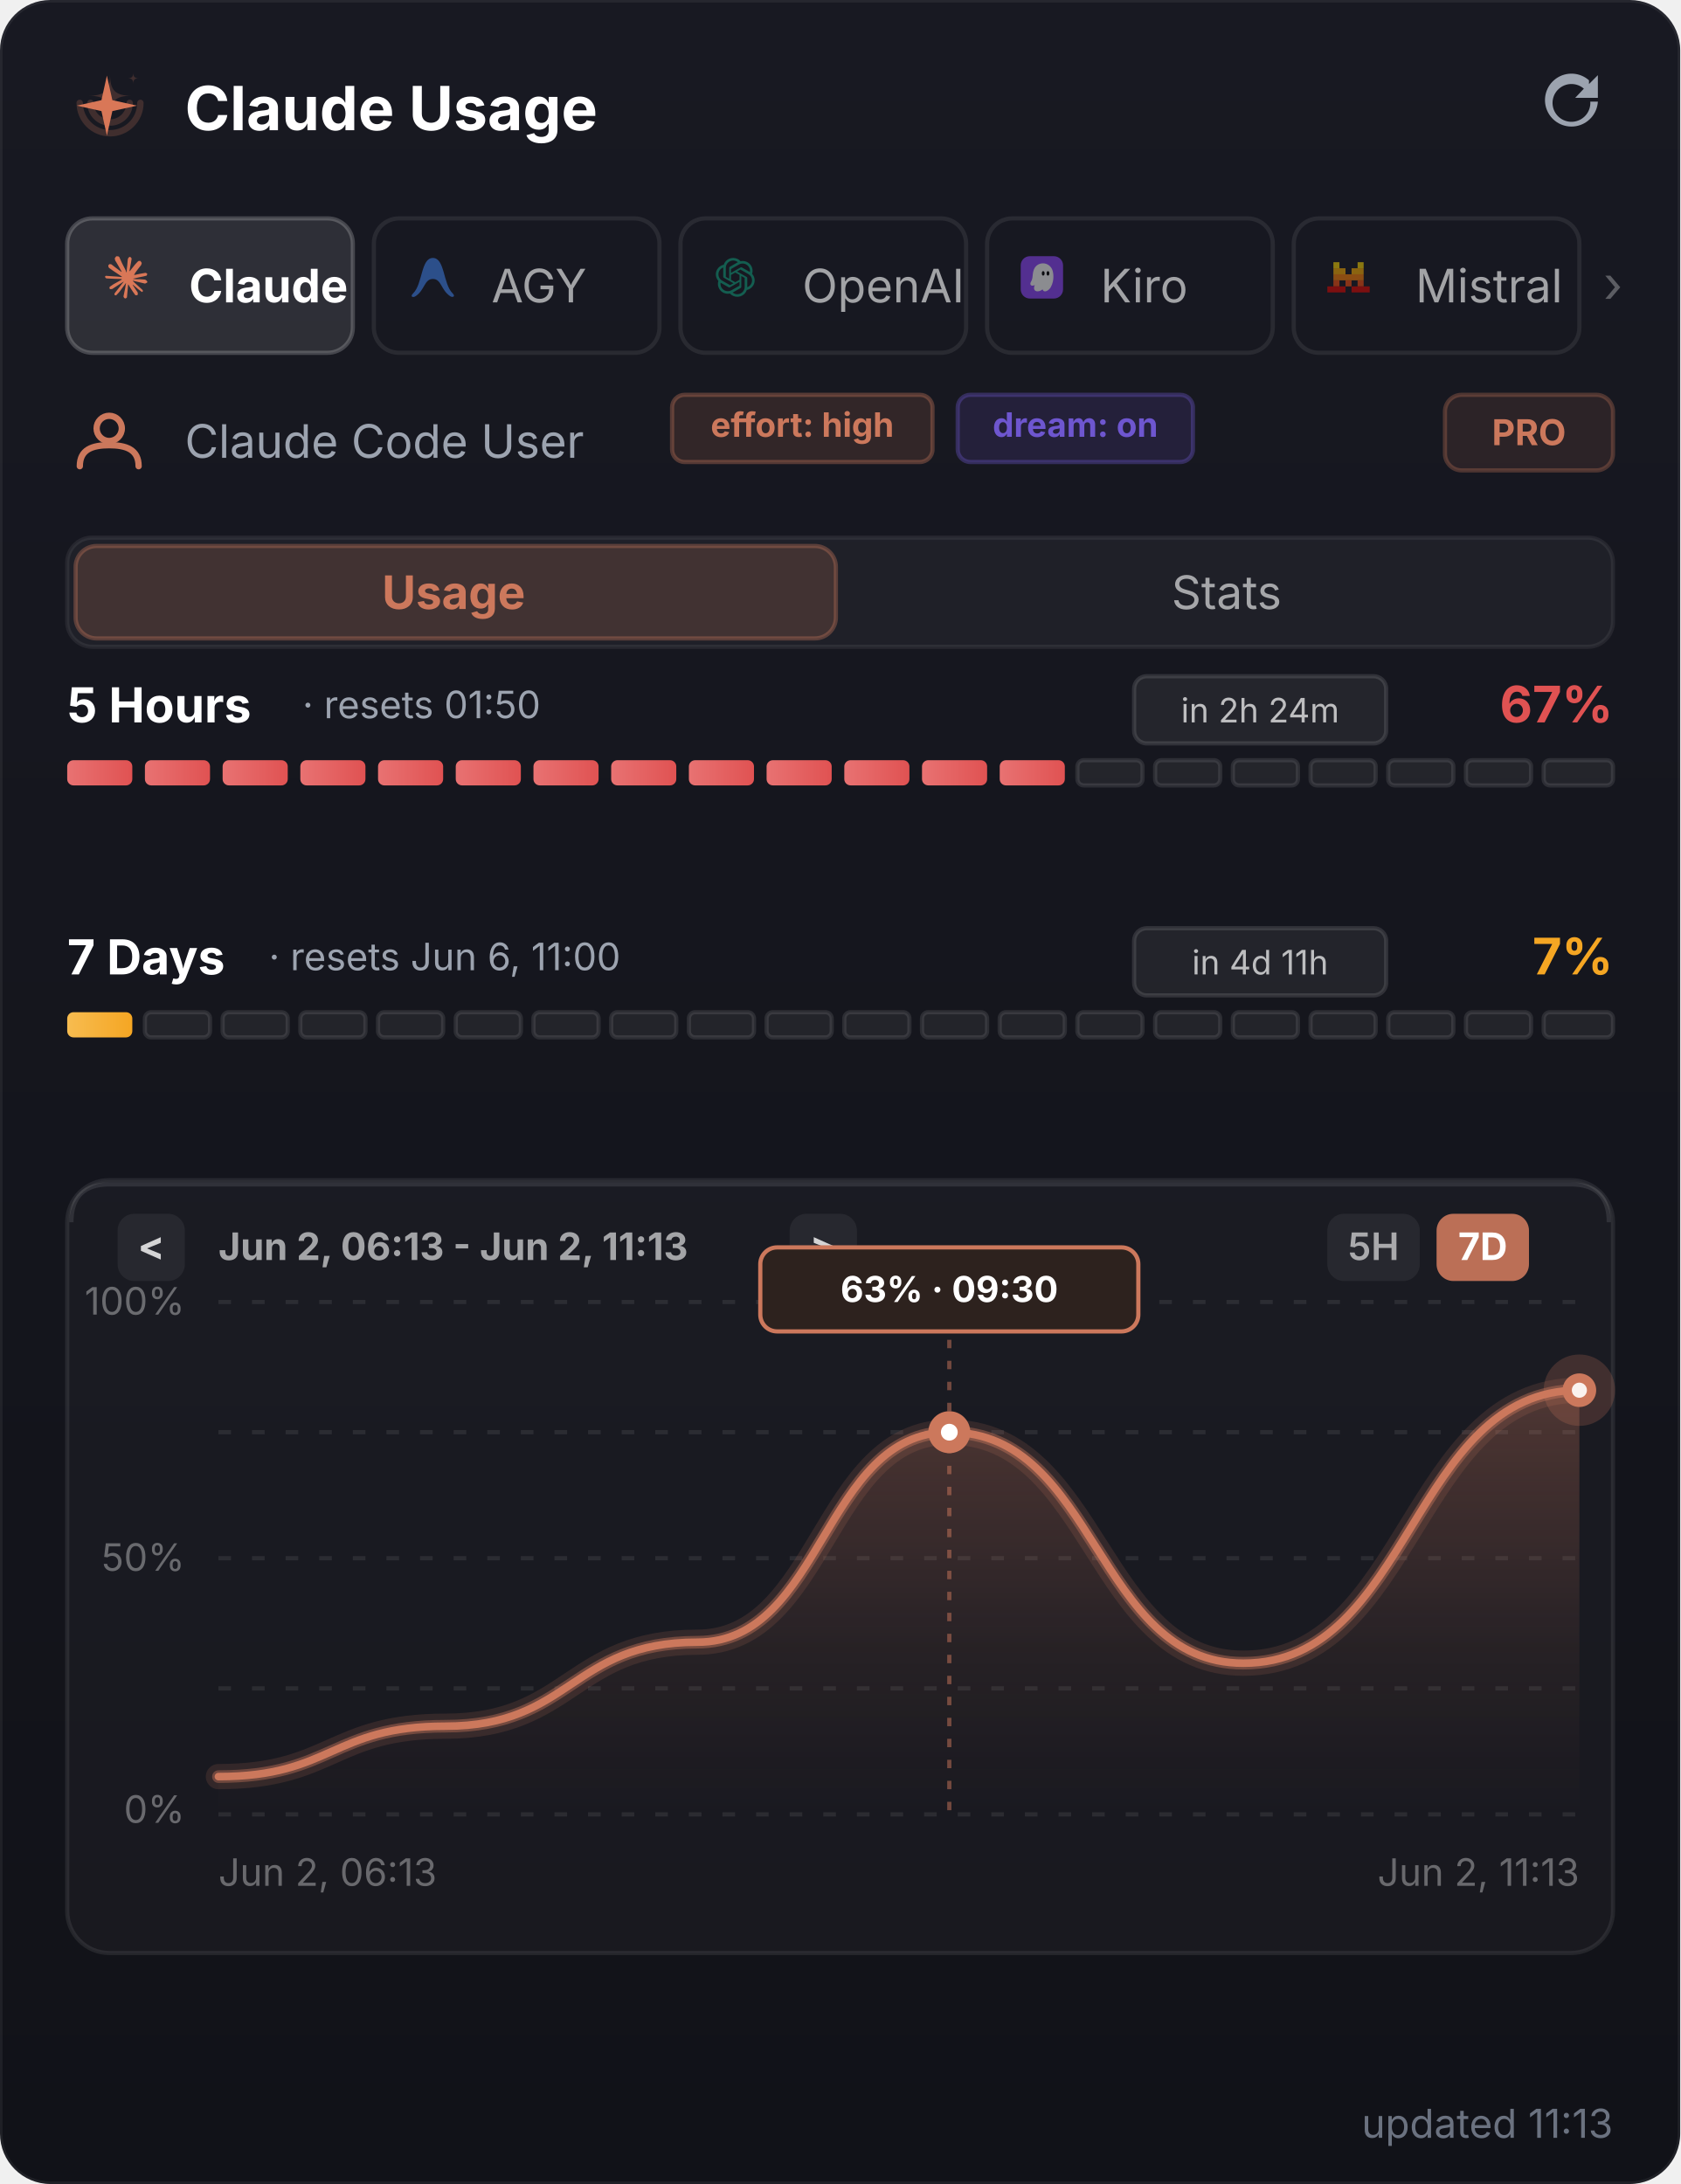
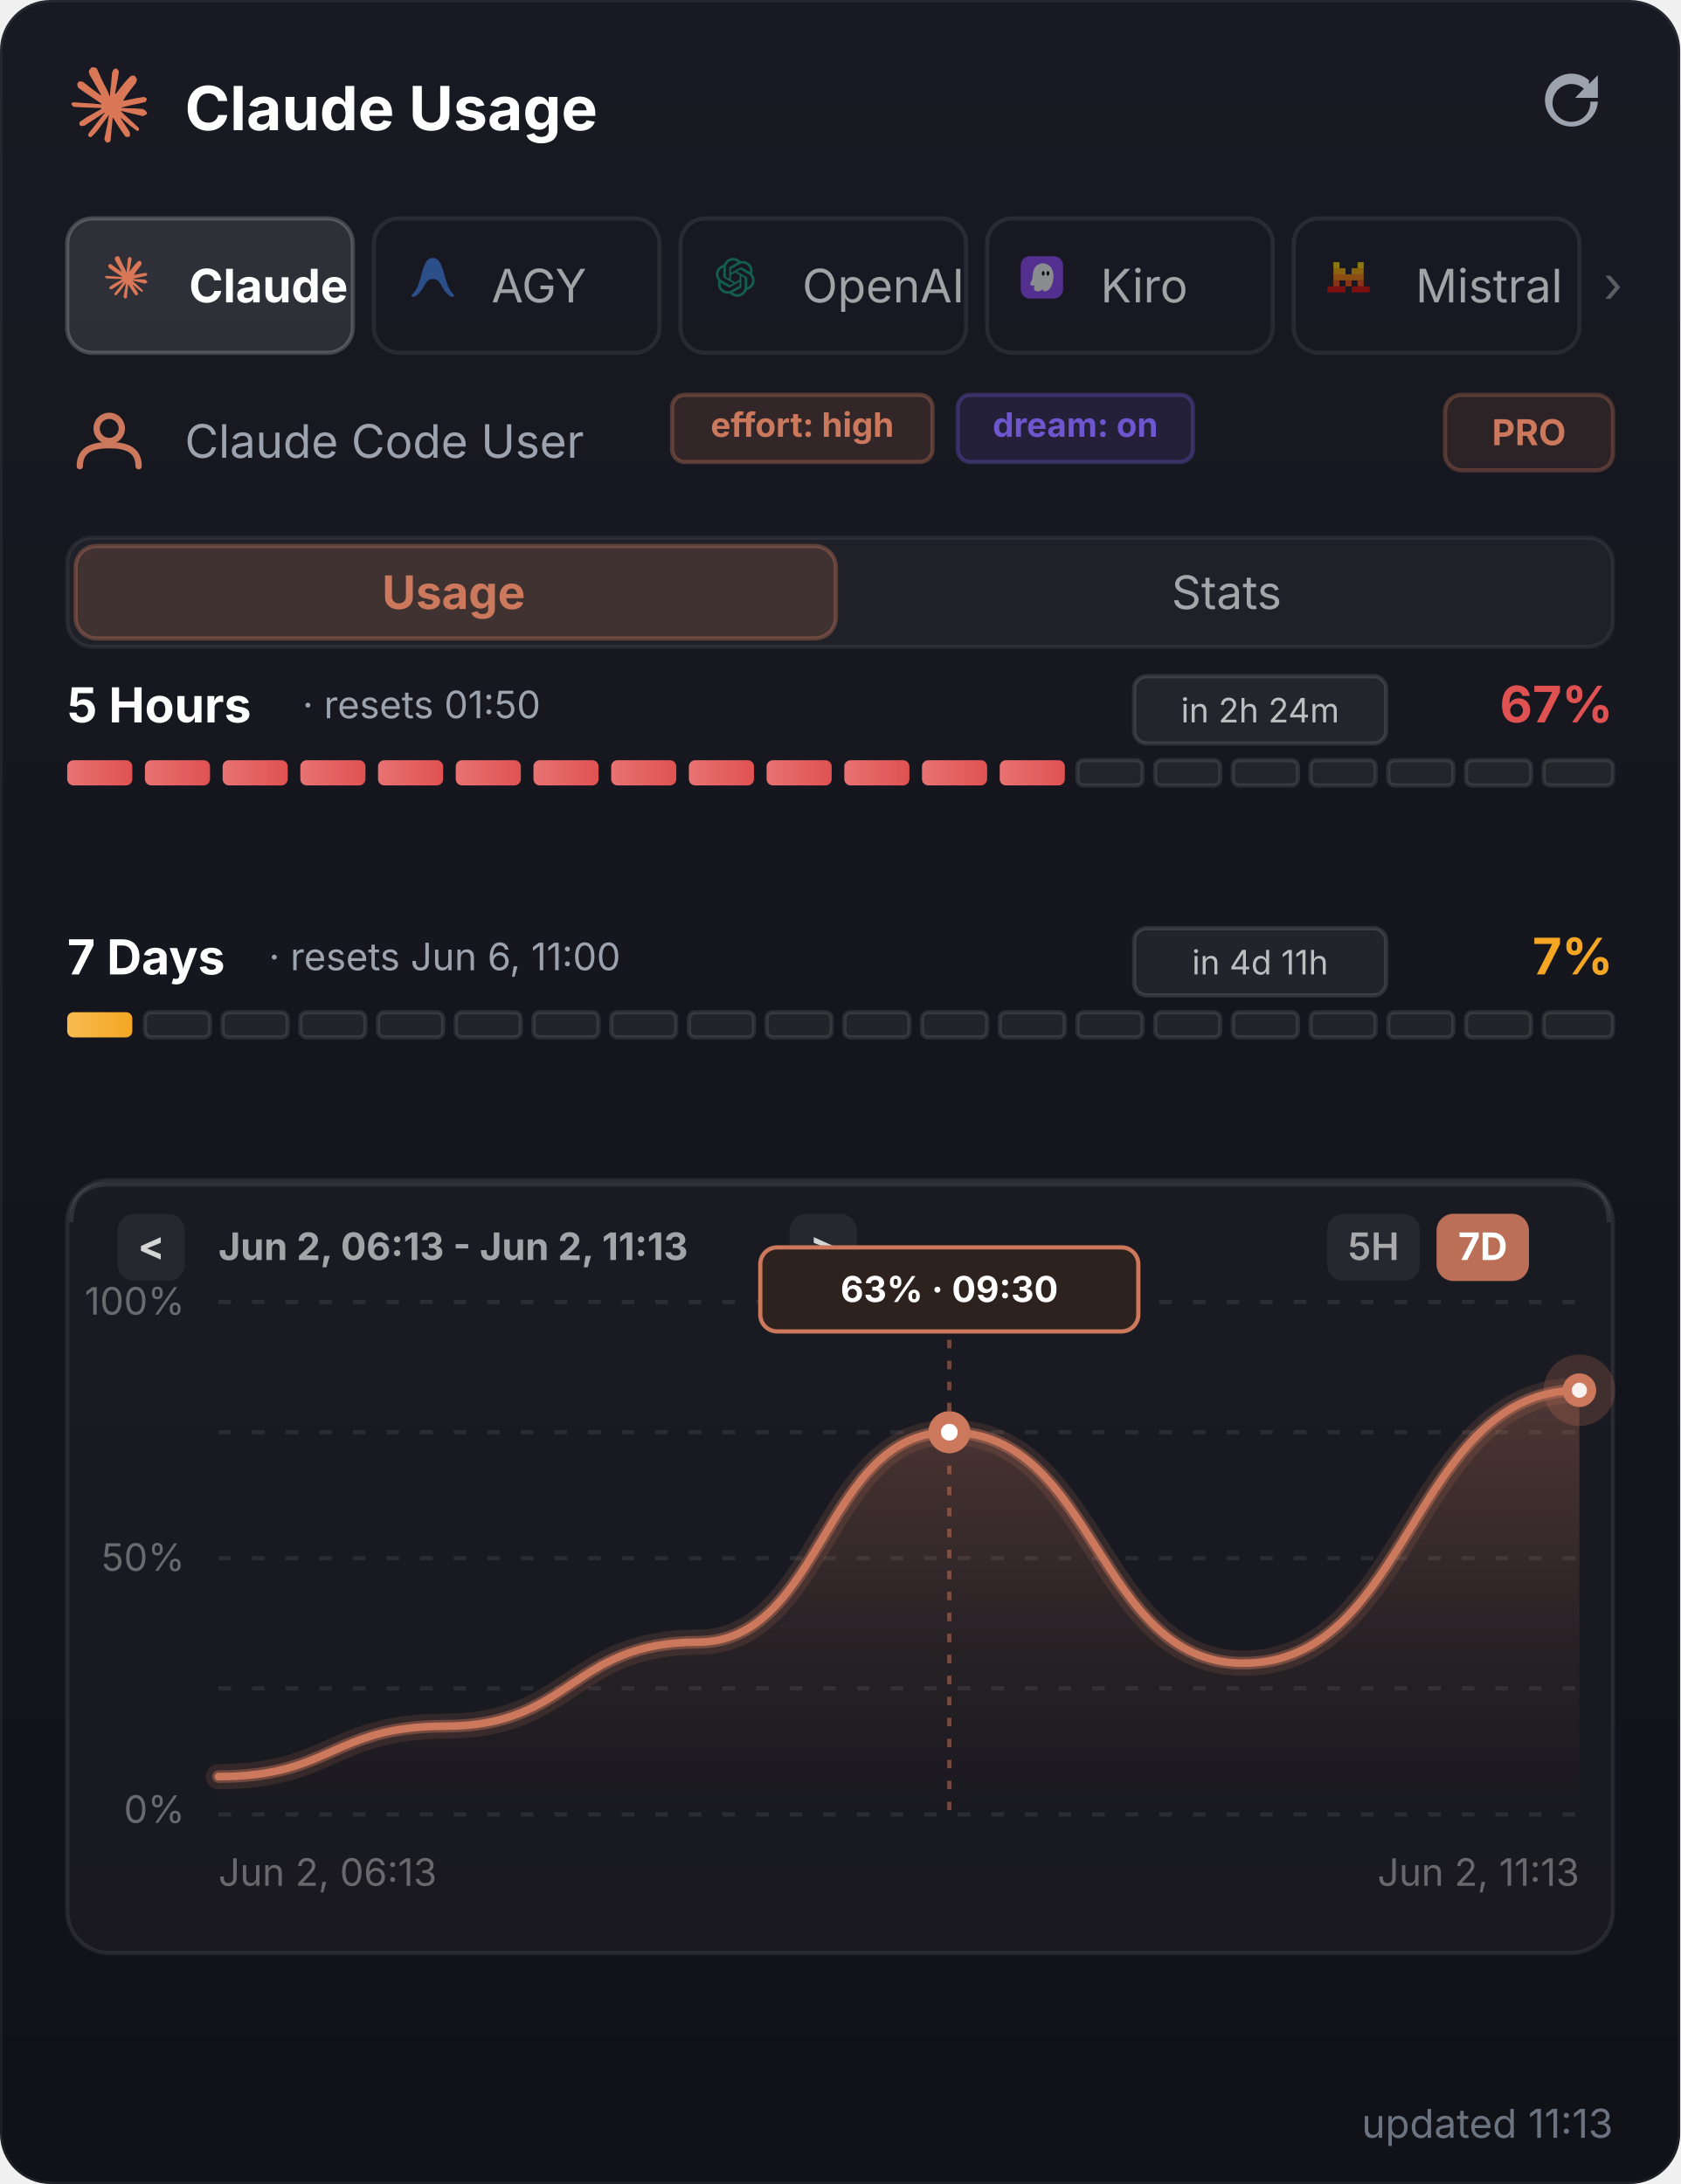
<svg xmlns="http://www.w3.org/2000/svg" viewBox="0 0 400 520" width="400" height="520">
  <defs>
    <linearGradient id="bgGrad" x1="0" y1="0" x2="0" y2="1">
      <stop offset="0%" stop-color="#181922" />
      <stop offset="100%" stop-color="#111218" />
    </linearGradient>
    <linearGradient id="sessionGrad" x1="0" y1="0" x2="1" y2="0">
      <stop offset="0%" stop-color="#e87272" />
      <stop offset="100%" stop-color="#e05252" />
    </linearGradient>
    <linearGradient id="weeklyGrad" x1="0" y1="0" x2="1" y2="0">
      <stop offset="0%" stop-color="#f7bc50" />
      <stop offset="100%" stop-color="#f5a623" />
    </linearGradient>
    <linearGradient id="accentAreaGrad" x1="0" y1="0" x2="0" y2="1">
      <stop offset="0%" stop-color="#cc785c" stop-opacity="0.3" />
      <stop offset="60%" stop-color="#cc785c" stop-opacity="0.08" />
      <stop offset="100%" stop-color="#cc785c" stop-opacity="0.0" />
    </linearGradient>
  </defs>
  <rect width="400" height="520" rx="12" fill="url(#bgGrad)" />
  <rect width="400" height="520" rx="12" fill="none" stroke="rgba(255,255,255,0.06)" stroke-width="1.2" />
  <g transform="translate(16, 16)">
-     <g transform="scale(0.85)" opacity="0.22">
-       <path d="M 3.5,10 A 8.5,8.5 0 0,0 20.5,10 M 6.5,10 A 5.5,5.5 0 0,0 17.5,10" fill="none" stroke="#cc785c" stroke-width="1.8" stroke-linecap="round" />
-       <path d="M 12,2 C 12,6.5 13.5,8 18,8 C 13.5,8 12,9.5 12,14 C 12,9.5 10.5,8 6,8 C 10.5,8 12,6.5 12,2 Z" fill="#cc785c" />
-       <path d="M 18.5,1.5 C 18.5,2.7 18.9,3.1 20.1,3.1 C 18.9,3.1 18.5,3.5 18.5,4.7 C 18.5,3.5 18.1,3.1 16.9,3.1 C 18.1,3.1 18.5,2.7 18.5,1.5 Z" fill="#cc785c" />
-     </g>
-     <g transform="translate(1, 2) scale(1.3)">
-       <path d="M6.5,0 L7.5,4.5 L12,5.5 L7.5,6.5 L6.5,11 L5.5,6.5 L1,5.5 L5.5,4.5 Z" fill="#D97757" />
+     <g transform="translate(1, 0) scale(0.75)">
+       <path d="M4.709 15.955l4.72-2.647.08-.23-.08-.128H9.2l-.79-.048-2.698-.073-2.339-.097-2.266-.122-.571-.121L0 11.784l.055-.352.48-.321.686.06 1.52.103 2.278.158 1.652.097 2.449.255h.389l.055-.157-.134-.098-.103-.097-2.358-1.596-2.552-1.688-1.336-.972-.724-.491-.364-.462-.158-1.008.656-.722.881.06.225.061.893.686 1.908 1.476 2.491 1.833.365.304.145-.103.019-.073-.164-.274-1.355-2.446-1.446-2.49-.644-1.032-.17-.619a2.97 2.97 0 01-.104-.729L6.283.134 6.696 0l.996.134.42.364.62 1.414 1.002 2.229 1.555 3.03.456.898.243.832.091.255h.158V9.01l.128-1.706.237-2.095.23-2.695.08-.76.376-.91.747-.492.584.28.48.685-.067.444-.286 1.851-.559 2.903-.364 1.942h.212l.243-.242.985-1.306 1.652-2.064.73-.82.85-.904.547-.431h1.033l.76 1.129-.34 1.166-1.064 1.347-.881 1.142-1.264 1.7-.79 1.36.073.11.188-.02 2.856-.606 1.543-.28 1.841-.315.833.388.091.395-.328.807-1.969.486-2.309.462-3.439.813-.042.03.049.061 1.549.146.662.036h1.622l3.02.225.79.522.474.638-.079.485-1.215.62-1.64-.389-3.829-.91-1.312-.329h-.182v.11l1.093 1.068 2.006 1.81 2.509 2.33.127.578-.322.455-.34-.049-2.205-1.657-.851-.747-1.926-1.62h-.128v.17l.444.649 2.345 3.521.122 1.08-.17.353-.608.213-.668-.122-1.374-1.925-1.415-2.167-1.143-1.943-.14.08-.674 7.254-.316.37-.729.28-.607-.461-.322-.747.322-1.476.389-1.924.315-1.53.286-1.9.17-.632-.012-.042-.14.018-1.434 1.967-2.18 2.945-1.726 1.845-.414.164-.717-.37.067-.662.401-.589 2.388-3.036 1.44-1.882.93-1.086-.006-.158h-.055L4.132 18.56l-1.13.146-.487-.456.061-.746.231-.243 1.908-1.312-.006.006z" fill="#D97757" />
    </g>
    <text x="28" y="15" font-family="system-ui,-apple-system,sans-serif" font-size="14.5" font-weight="700" fill="#ffffff">Claude Usage</text>
  </g>
  <g transform="translate(366, 17) scale(0.9)">
    <path d="M13.65 2.35A7 7 0 1 0 16 8h-2a5 5 0 1 1-1.7-3.43L10 7h6V1l-2.35 2.35z" fill="#9ca3af" />
  </g>
  <g transform="translate(0, 0)">
    <rect x="16" y="52" width="68" height="32" rx="6" fill="rgba(255,255,255,0.1)" stroke="rgba(255,255,255,0.2)" stroke-width="1" />
    <g transform="translate(25, 61) scale(0.42)">
      <path d="M4.709 15.955l4.72-2.647.08-.23-.08-.128H9.2l-.79-.048-2.698-.073-2.339-.097-2.266-.122-.571-.121L0 11.784l.055-.352.48-.321.686.06 1.52.103 2.278.158 1.652.097 2.449.255h.389l.055-.157-.134-.098-.103-.097-2.358-1.596-2.552-1.688-1.336-.972-.724-.491-.364-.462-.158-1.008.656-.722.881.06.225.061.893.686 1.908 1.476 2.491 1.833.365.304.145-.103.019-.073-.164-.274-1.355-2.446-1.446-2.49-.644-1.032-.17-.619a2.97 2.97 0 01-.104-.729L6.283.134 6.696 0l.996.134.42.364.62 1.414 1.002 2.229 1.555 3.03.456.898.243.832.091.255h.158V9.01l.128-1.706.237-2.095.23-2.695.08-.76.376-.91.747-.492.584.28.48.685-.067.444-.286 1.851-.559 2.903-.364 1.942h.212l.243-.242.985-1.306 1.652-2.064.73-.82.85-.904.547-.431h1.033l.76 1.129-.34 1.166-1.064 1.347-.881 1.142-1.264 1.7-.79 1.36.073.11.188-.02 2.856-.606 1.543-.28 1.841-.315.833.388.091.395-.328.807-1.969.486-2.309.462-3.439.813-.042.03.049.061 1.549.146.662.036h1.622l3.02.225.79.522.474.638-.079.485-1.215.62-1.64-.389-3.829-.91-1.312-.329h-.182v.11l1.093 1.068 2.006 1.81 2.509 2.33.127.578-.322.455-.34-.049-2.205-1.657-.851-.747-1.926-1.62h-.128v.17l.444.649 2.345 3.521.122 1.08-.17.353-.608.213-.668-.122-1.374-1.925-1.415-2.167-1.143-1.943-.14.08-.674 7.254-.316.37-.729.28-.607-.461-.322-.747.322-1.476.389-1.924.315-1.53.286-1.9.17-.632-.012-.042-.14.018-1.434 1.967-2.18 2.945-1.726 1.845-.414.164-.717-.37.067-.662.401-.589 2.388-3.036 1.44-1.882.93-1.086-.006-.158h-.055L4.132 18.56l-1.13.146-.487-.456.061-.746.231-.243 1.908-1.312-.006.006z" fill="#D97757" />
    </g>
    <text x="45" y="72" font-family="system-ui,-apple-system,sans-serif" font-size="11" font-weight="700" fill="#ffffff">Claude</text>
    <rect x="89" y="52" width="68" height="32" rx="6" fill="transparent" stroke="rgba(255,255,255,0.08)" stroke-width="1" />
    <g transform="translate(98, 61) scale(0.42)" opacity="0.5">
      <path d="M21.751 22.607c1.34 1.005 3.35.335 1.508-1.508C17.73 15.74 18.904 1 12.037 1 5.17 1 6.342 15.74.815 21.1c-2.01 2.009.167 2.511 1.507 1.506 5.192-3.517 4.857-9.714 9.715-9.714 4.857 0 4.522 6.197 9.714 9.715z" fill="#4285f4" />
    </g>
    <text x="117" y="72" font-family="system-ui,-apple-system,sans-serif" font-size="11" font-weight="400" fill="#ffffff" opacity="0.6">AGY</text>
    <rect x="162" y="52" width="68" height="32" rx="6" fill="transparent" stroke="rgba(255,255,255,0.08)" stroke-width="1" />
    <g transform="translate(170, 61) scale(0.42)" opacity="0.5">
      <path d="M21.55 10.004a5.416 5.416 0 00-.478-4.501c-1.217-2.09-3.662-3.166-6.05-2.66A5.59 5.59 0 0010.831 1C8.39.995 6.224 2.546 5.473 4.838A5.553 5.553 0 001.76 7.496a5.487 5.487 0 00.691 6.5 5.416 5.416 0 00.477 4.502c1.217 2.09 3.662 3.165 6.05 2.66A5.586 5.586 0 0013.168 23c2.443.006 4.61-1.546 5.361-3.84a5.553 5.553 0 003.715-2.66 5.488 5.488 0 00-.693-6.497v.001zm-8.381 11.558a4.199 4.199 0 01-2.675-.954c.034-.018.093-.05.132-.074l4.44-2.53a.71.71 0 00.364-.623v-6.176l1.877 1.069c.02.01.033.029.036.05v5.115c-.003 2.274-1.87 4.118-4.174 4.123zM4.192 17.78a4.059 4.059 0 01-.498-2.763c.032.02.09.055.131.078l4.44 2.53c.225.13.504.13.73 0l5.42-3.088v2.138a.068.068 0 01-.027.057L9.9 19.288c-1.999 1.136-4.552.46-5.707-1.51h-.001zM3.023 8.216A4.15 4.15 0 015.198 6.41l-.002.151v5.06a.711.711 0 00.364.624l5.42 3.087-1.876 1.07a.067.067 0 01-.063.005l-4.489-2.559c-1.995-1.14-2.679-3.658-1.53-5.63h.001zm15.417 3.54l-5.42-3.088L14.896 7.6a.067.067 0 01.063-.006l4.489 2.557c1.998 1.14 2.683 3.662 1.529 5.633a4.163 4.163 0 01-2.174 1.807V12.38a.71.71 0 00-.363-.623zm1.867-2.773a6.04 6.04 0 00-.132-.078l-4.44-2.53a.731.731 0 00-.729 0l-5.42 3.088V7.325a.068.068 0 01.027-.057L14.1 4.713c2-1.137 4.555-.46 5.707 1.513.487.833.664 1.809.499 2.757h.001zm-11.741 3.81l-1.877-1.068a.065.065 0 01-.036-.051V6.559c.001-2.277 1.873-4.122 4.181-4.12.976 0 1.92.338 2.671.954-.034.018-.092.05-.131.073l-4.44 2.53a.71.71 0 00-.365.623l-.003 6.173v.002zm1.02-2.168L12 9.25l2.414 1.375v2.75L12 14.75l-2.415-1.375v-2.75z" fill="#10a37f" />
    </g>
    <text x="191" y="72" font-family="system-ui,-apple-system,sans-serif" font-size="11" font-weight="400" fill="#ffffff" opacity="0.6">OpenAI</text>
    <rect x="235" y="52" width="68" height="32" rx="6" fill="transparent" stroke="rgba(255,255,255,0.08)" stroke-width="1" />
    <g transform="translate(243, 61) scale(0.42)" opacity="0.5">
      <path d="M18.8 0H5.2A5.2 5.2 0 000 5.2v13.6A5.2 5.2 0 005.2 24h13.6a5.2 5.2 0 005.2-5.2V5.2A5.2 5.2 0 0018.8 0z" fill="#9046FF" />
      <path d="M7.97 16.376c-1.644 3.642 1.86 4.556 4.443 2.424.76 2.39 3.608.607 4.631-1.247 2.251-4.084 1.342-8.249 1.108-9.108-1.6-5.859-9.6-5.869-10.976.03-.323 1.033-.328 2.206-.507 3.423-.09.617-.16 1.009-.393 1.655-.139.373-.323.7-.62 1.257-.458.865-.264 2.53 2.101 1.665l.224-.1h-.01l-.001.001z" fill="#fff" />
      <path d="M12.722 10.985c-.656 0-.755-.785-.755-1.252 0-.423.074-.756.218-.97a.61.61 0 01.537-.283c.229 0 .428.095.567.289.159.218.243.55.243.964 0 .785-.303 1.252-.805 1.252h-.005zm2.703 0c-.656 0-.755-.785-.755-1.252 0-.423.074-.756.219-.97a.61.61 0 01.536-.283c.229 0 .428.095.567.289.159.218.243.55.243.964 0 .785-.303 1.252-.805 1.252h-.005z" fill="#000" />
    </g>
    <text x="262" y="72" font-family="system-ui,-apple-system,sans-serif" font-size="11" font-weight="400" fill="#ffffff" opacity="0.6">Kiro</text>
    <rect x="308" y="52" width="68" height="32" rx="6" fill="transparent" stroke="rgba(255,255,255,0.08)" stroke-width="1" />
    <g transform="translate(316, 61) scale(0.42)" opacity="0.5">
      <path d="M3.428 3.4h3.429v3.428H3.428V3.4zm13.714 0h3.43v3.428h-3.43V3.4z" fill="gold" />
      <path d="M3.428 6.828h6.857v3.429H3.429V6.828zm10.286 0h6.857v3.429h-6.857V6.828z" fill="#FFAF00" />
      <path d="M3.428 10.258h17.144v3.428H3.428v-3.428z" fill="#FF8205" />
      <path d="M3.428 13.686h3.429v3.428H3.428v-3.428zm6.858 0h3.429v3.428h-3.429v-3.428zm6.856 0h3.43v3.428h-3.43v-3.428z" fill="#FA500F" />
      <path d="M0 17.114h10.286v3.429H0v-3.429zm13.714 0H24v3.429H13.714v-3.429z" fill="#E10500" />
    </g>
    <text x="337" y="72" font-family="system-ui,-apple-system,sans-serif" font-size="11" font-weight="400" fill="#ffffff" opacity="0.6">Mistral</text>
    <text x="384" y="72" text-anchor="middle" font-family="system-ui,-apple-system,sans-serif" font-size="12" fill="rgba(255,255,255,0.3)">›</text>
  </g>
  <g transform="translate(16, 96)">
    <g fill="none" stroke="#cc785c" stroke-width="1.5">
      <circle cx="10" cy="6" r="3" />
      <path d="M3,15 C3,11 6,10 10,10 C14,10 17,11 17,15" stroke-linecap="round" />
    </g>
    <text x="28" y="13" font-family="system-ui,-apple-system,sans-serif" font-size="11" fill="#9ca3af">Claude Code User</text>
  </g>
  <rect x="160" y="94" width="62" height="16" rx="3" fill="rgba(204,120,92,0.15)" stroke="rgba(204,120,92,0.35)" stroke-width="1" />
  <text x="191" y="104" text-anchor="middle" font-family="system-ui,-apple-system,sans-serif" font-size="8" font-weight="700" fill="#cc785c">effort: high</text>
  <rect x="228" y="94" width="56" height="16" rx="3" fill="rgba(110,86,207,0.15)" stroke="rgba(110,86,207,0.35)" stroke-width="1" />
  <text x="256" y="104" text-anchor="middle" font-family="system-ui,-apple-system,sans-serif" font-size="8" font-weight="700" fill="#6e56cf">dream: on</text>
  <rect x="344" y="94" width="40" height="18" rx="4" fill="rgba(204,120,92,0.12)" stroke="rgba(204,120,92,0.3)" stroke-width="1" />
  <text x="364" y="106" text-anchor="middle" font-family="system-ui,-apple-system,sans-serif" font-size="8.5" font-weight="700" fill="#cc785c">PRO</text>
  <g transform="translate(16, 128)">
    <rect width="368" height="26" rx="6" fill="rgba(255,255,255,0.04)" stroke="rgba(255,255,255,0.07)" stroke-width="1" />
    <rect x="2" y="2" width="181" height="22" rx="5" fill="rgba(204,120,92,0.20)" stroke="rgba(204,120,92,0.35)" stroke-width="1" />
    <text x="92" y="17" text-anchor="middle" font-family="system-ui,-apple-system,sans-serif" font-size="11" font-weight="700" fill="#cc785c">Usage</text>
    <text x="276" y="17" text-anchor="middle" font-family="system-ui,-apple-system,sans-serif" font-size="11" fill="rgba(255,255,255,0.6)">Stats</text>
  </g>
  <g transform="translate(16, 161)">
    <text x="0" y="11" font-family="system-ui,-apple-system,sans-serif" font-size="11.5" font-weight="700" fill="#ffffff">5 Hours</text>
    <text x="56" y="10" font-family="system-ui,-apple-system,sans-serif" font-size="9" fill="#9ca3af">· resets 01:50</text>
    <rect x="254" y="0" width="60" height="16" rx="3" fill="rgba(255,255,255,0.06)" stroke="rgba(255,255,255,0.12)" stroke-width="1" />
    <text x="284" y="11" text-anchor="middle" font-family="system-ui,-apple-system,sans-serif" font-size="8" fill="rgba(255,255,255,0.7)">in 2h 24m</text>
    <text x="368" y="11" text-anchor="end" font-family="system-ui,-apple-system,sans-serif" font-size="12" font-weight="700" fill="#e05252">67%</text>
    <g transform="translate(0, 20)">
      <rect x="0" y="0" width="15.5" height="6" rx="1.5" fill="url(#sessionGrad)" />
      <rect x="18.5" y="0" width="15.5" height="6" rx="1.5" fill="url(#sessionGrad)" />
      <rect x="37" y="0" width="15.5" height="6" rx="1.5" fill="url(#sessionGrad)" />
      <rect x="55.5" y="0" width="15.5" height="6" rx="1.5" fill="url(#sessionGrad)" />
      <rect x="74" y="0" width="15.5" height="6" rx="1.5" fill="url(#sessionGrad)" />
      <rect x="92.5" y="0" width="15.5" height="6" rx="1.5" fill="url(#sessionGrad)" />
      <rect x="111" y="0" width="15.5" height="6" rx="1.5" fill="url(#sessionGrad)" />
      <rect x="129.5" y="0" width="15.5" height="6" rx="1.5" fill="url(#sessionGrad)" />
      <rect x="148" y="0" width="15.5" height="6" rx="1.5" fill="url(#sessionGrad)" />
      <rect x="166.5" y="0" width="15.5" height="6" rx="1.5" fill="url(#sessionGrad)" />
      <rect x="185" y="0" width="15.5" height="6" rx="1.5" fill="url(#sessionGrad)" />
      <rect x="203.5" y="0" width="15.5" height="6" rx="1.5" fill="url(#sessionGrad)" />
      <rect x="222" y="0" width="15.5" height="6" rx="1.5" fill="url(#sessionGrad)" />
      <rect x="240.5" y="0" width="15.5" height="6" rx="1.5" fill="rgba(255,255,255,0.06)" stroke="rgba(255,255,255,0.10)" stroke-width="1" />
      <rect x="259" y="0" width="15.5" height="6" rx="1.5" fill="rgba(255,255,255,0.06)" stroke="rgba(255,255,255,0.10)" stroke-width="1" />
      <rect x="277.5" y="0" width="15.5" height="6" rx="1.5" fill="rgba(255,255,255,0.06)" stroke="rgba(255,255,255,0.10)" stroke-width="1" />
      <rect x="296" y="0" width="15.5" height="6" rx="1.5" fill="rgba(255,255,255,0.06)" stroke="rgba(255,255,255,0.10)" stroke-width="1" />
      <rect x="314.5" y="0" width="15.5" height="6" rx="1.5" fill="rgba(255,255,255,0.06)" stroke="rgba(255,255,255,0.10)" stroke-width="1" />
      <rect x="333" y="0" width="15.5" height="6" rx="1.5" fill="rgba(255,255,255,0.06)" stroke="rgba(255,255,255,0.10)" stroke-width="1" />
      <rect x="351.5" y="0" width="16.5" height="6" rx="1.5" fill="rgba(255,255,255,0.06)" stroke="rgba(255,255,255,0.10)" stroke-width="1" />
    </g>
  </g>
  <g transform="translate(16, 221)">
    <text x="0" y="11" font-family="system-ui,-apple-system,sans-serif" font-size="11.5" font-weight="700" fill="#ffffff">7 Days</text>
    <text x="48" y="10" font-family="system-ui,-apple-system,sans-serif" font-size="9" fill="#9ca3af">· resets Jun 6, 11:00</text>
    <rect x="254" y="0" width="60" height="16" rx="3" fill="rgba(255,255,255,0.06)" stroke="rgba(255,255,255,0.12)" stroke-width="1" />
    <text x="284" y="11" text-anchor="middle" font-family="system-ui,-apple-system,sans-serif" font-size="8" fill="rgba(255,255,255,0.7)">in 4d 11h</text>
    <text x="368" y="11" text-anchor="end" font-family="system-ui,-apple-system,sans-serif" font-size="12" font-weight="700" fill="#f5a623">7%</text>
    <g transform="translate(0, 20)">
      <rect x="0" y="0" width="15.5" height="6" rx="1.5" fill="url(#weeklyGrad)" />
      <rect x="18.5" y="0" width="15.5" height="6" rx="1.5" fill="rgba(255,255,255,0.06)" stroke="rgba(255,255,255,0.10)" stroke-width="1" />
      <rect x="37" y="0" width="15.5" height="6" rx="1.5" fill="rgba(255,255,255,0.06)" stroke="rgba(255,255,255,0.10)" stroke-width="1" />
      <rect x="55.5" y="0" width="15.5" height="6" rx="1.5" fill="rgba(255,255,255,0.06)" stroke="rgba(255,255,255,0.10)" stroke-width="1" />
      <rect x="74" y="0" width="15.5" height="6" rx="1.5" fill="rgba(255,255,255,0.06)" stroke="rgba(255,255,255,0.10)" stroke-width="1" />
      <rect x="92.5" y="0" width="15.5" height="6" rx="1.5" fill="rgba(255,255,255,0.06)" stroke="rgba(255,255,255,0.10)" stroke-width="1" />
      <rect x="111" y="0" width="15.5" height="6" rx="1.5" fill="rgba(255,255,255,0.06)" stroke="rgba(255,255,255,0.10)" stroke-width="1" />
      <rect x="129.5" y="0" width="15.5" height="6" rx="1.5" fill="rgba(255,255,255,0.06)" stroke="rgba(255,255,255,0.10)" stroke-width="1" />
      <rect x="148" y="0" width="15.5" height="6" rx="1.5" fill="rgba(255,255,255,0.06)" stroke="rgba(255,255,255,0.10)" stroke-width="1" />
      <rect x="166.5" y="0" width="15.5" height="6" rx="1.5" fill="rgba(255,255,255,0.06)" stroke="rgba(255,255,255,0.10)" stroke-width="1" />
      <rect x="185" y="0" width="15.5" height="6" rx="1.5" fill="rgba(255,255,255,0.06)" stroke="rgba(255,255,255,0.10)" stroke-width="1" />
      <rect x="203.5" y="0" width="15.5" height="6" rx="1.5" fill="rgba(255,255,255,0.06)" stroke="rgba(255,255,255,0.10)" stroke-width="1" />
      <rect x="222" y="0" width="15.5" height="6" rx="1.5" fill="rgba(255,255,255,0.06)" stroke="rgba(255,255,255,0.10)" stroke-width="1" />
      <rect x="240.5" y="0" width="15.5" height="6" rx="1.5" fill="rgba(255,255,255,0.06)" stroke="rgba(255,255,255,0.10)" stroke-width="1" />
      <rect x="259" y="0" width="15.5" height="6" rx="1.5" fill="rgba(255,255,255,0.06)" stroke="rgba(255,255,255,0.10)" stroke-width="1" />
      <rect x="277.5" y="0" width="15.5" height="6" rx="1.5" fill="rgba(255,255,255,0.06)" stroke="rgba(255,255,255,0.10)" stroke-width="1" />
      <rect x="296" y="0" width="15.5" height="6" rx="1.5" fill="rgba(255,255,255,0.06)" stroke="rgba(255,255,255,0.10)" stroke-width="1" />
      <rect x="314.5" y="0" width="15.5" height="6" rx="1.5" fill="rgba(255,255,255,0.06)" stroke="rgba(255,255,255,0.10)" stroke-width="1" />
      <rect x="333" y="0" width="15.5" height="6" rx="1.5" fill="rgba(255,255,255,0.06)" stroke="rgba(255,255,255,0.10)" stroke-width="1" />
      <rect x="351.5" y="0" width="16.5" height="6" rx="1.5" fill="rgba(255,255,255,0.06)" stroke="rgba(255,255,255,0.10)" stroke-width="1" />
    </g>
  </g>
  <g transform="translate(16, 281)">
    <rect width="368" height="184" rx="10" fill="rgba(255, 255, 255, 0.03)" stroke="rgba(255, 255, 255, 0.08)" stroke-width="1" />
    <path d="M 1,10 Q 1,1 10,1 L 358,1 Q 367,1 367,10" fill="none" stroke="rgba(255, 255, 255, 0.1)" stroke-width="1" />
    <g transform="translate(12, 8)">
      <rect width="16" height="16" rx="4" fill="rgba(255, 255, 255, 0.06)" />
      <text x="8" y="11" text-anchor="middle" font-family="system-ui,-apple-system,sans-serif" font-size="9.5" font-weight="700" fill="#ffffff" opacity="0.8">&lt;</text>
      <text x="24" y="11" font-family="system-ui,-apple-system,sans-serif" font-size="9" font-weight="700" fill="#ffffff" opacity="0.6">Jun 2, 06:13 - Jun 2, 11:13</text>
      <rect x="160" width="16" height="16" rx="4" fill="rgba(255, 255, 255, 0.06)" />
      <text x="168" y="11" text-anchor="middle" font-family="system-ui,-apple-system,sans-serif" font-size="9.5" font-weight="700" fill="#ffffff" opacity="0.8">&gt;</text>
    </g>
    <g transform="translate(300, 8)">
      <rect width="22" height="16" rx="4" fill="rgba(255, 255, 255, 0.06)" />
      <text x="11" y="11" text-anchor="middle" font-family="system-ui,-apple-system,sans-serif" font-size="9" font-weight="600" fill="#ffffff" opacity="0.6">5H</text>
      <rect x="26" width="22" height="16" rx="4" fill="#cc785c" opacity="0.9" />
      <text x="37" y="11" text-anchor="middle" font-family="system-ui,-apple-system,sans-serif" font-size="9" font-weight="700" fill="#ffffff">7D</text>
    </g>
    <text x="28" y="32" text-anchor="end" font-family="system-ui,-apple-system,sans-serif" font-size="9" fill="#ffffff" opacity="0.35">100%</text>
    <text x="28" y="93" text-anchor="end" font-family="system-ui,-apple-system,sans-serif" font-size="9" fill="#ffffff" opacity="0.35">50%</text>
    <text x="28" y="153" text-anchor="end" font-family="system-ui,-apple-system,sans-serif" font-size="9" fill="#ffffff" opacity="0.35">0%</text>
    <g stroke="rgba(255, 255, 255, 0.08)" stroke-width="1" stroke-dasharray="3,5">
      <line x1="36" y1="29" x2="360" y2="29" />
      <line x1="36" y1="60" x2="360" y2="60" />
      <line x1="36" y1="90" x2="360" y2="90" />
      <line x1="36" y1="121" x2="360" y2="121" />
      <line x1="36" y1="151" x2="360" y2="151" />
    </g>
    <path d="M 36,142 C 63,142 63,130 90,130 C 120,130 120,110 150,110 C 180,110 180,60 210,60 C 245,60 245,115 280,115 C 320,115 320,50 360,50 L 360,151 L 36,151 Z" fill="url(#accentAreaGrad)" />
    <path d="M 36,142 C 63,142 63,130 90,130 C 120,130 120,110 150,110 C 180,110 180,60 210,60 C 245,60 245,115 280,115 C 320,115 320,50 360,50" fill="none" stroke="#cc785c" stroke-width="6" stroke-linecap="round" stroke-linejoin="round" opacity="0.15" />
    <path d="M 36,142 C 63,142 63,130 90,130 C 120,130 120,110 150,110 C 180,110 180,60 210,60 C 245,60 245,115 280,115 C 320,115 320,50 360,50" fill="none" stroke="#cc785c" stroke-width="3" stroke-linecap="round" stroke-linejoin="round" opacity="0.4" />
    <path d="M 36,142 C 63,142 63,130 90,130 C 120,130 120,110 150,110 C 180,110 180,60 210,60 C 245,60 245,115 280,115 C 320,115 320,50 360,50" fill="none" stroke="#cc785c" stroke-width="1.8" stroke-linecap="round" stroke-linejoin="round" opacity="1.0" />
    <circle cx="360" cy="50" r="8.5" fill="#cc785c" opacity="0.22" />
    <circle cx="360" cy="50" r="4" fill="#cc785c" />
    <circle cx="360" cy="50" r="1.8" fill="#ffffff" opacity="0.9" />
    <line x1="210" y1="28" x2="210" y2="151" stroke="#cc785c" stroke-width="1" stroke-dasharray="2,3" opacity="0.5" />
    <circle cx="210" cy="60" r="5" fill="#cc785c" />
    <circle cx="210" cy="60" r="2" fill="#ffffff" />
    <rect x="165" y="16" width="90" height="20" rx="4" fill="#2d221e" stroke="#cc785c" stroke-width="1" />
    <text x="210" y="29" text-anchor="middle" font-family="system-ui,-apple-system,sans-serif" font-size="8.5" font-weight="700" fill="#ffffff">63% · 09:30</text>
    <text x="36" y="168" font-family="system-ui,-apple-system,sans-serif" font-size="9" fill="#ffffff" opacity="0.35">Jun 2, 06:13</text>
    <text x="360" y="168" text-anchor="end" font-family="system-ui,-apple-system,sans-serif" font-size="9" fill="#ffffff" opacity="0.35">Jun 2, 11:13</text>
  </g>
  <text x="384" y="509" text-anchor="end" font-family="system-ui,-apple-system,sans-serif" font-size="9.5" fill="#6b7280">updated 11:13</text>
</svg>
